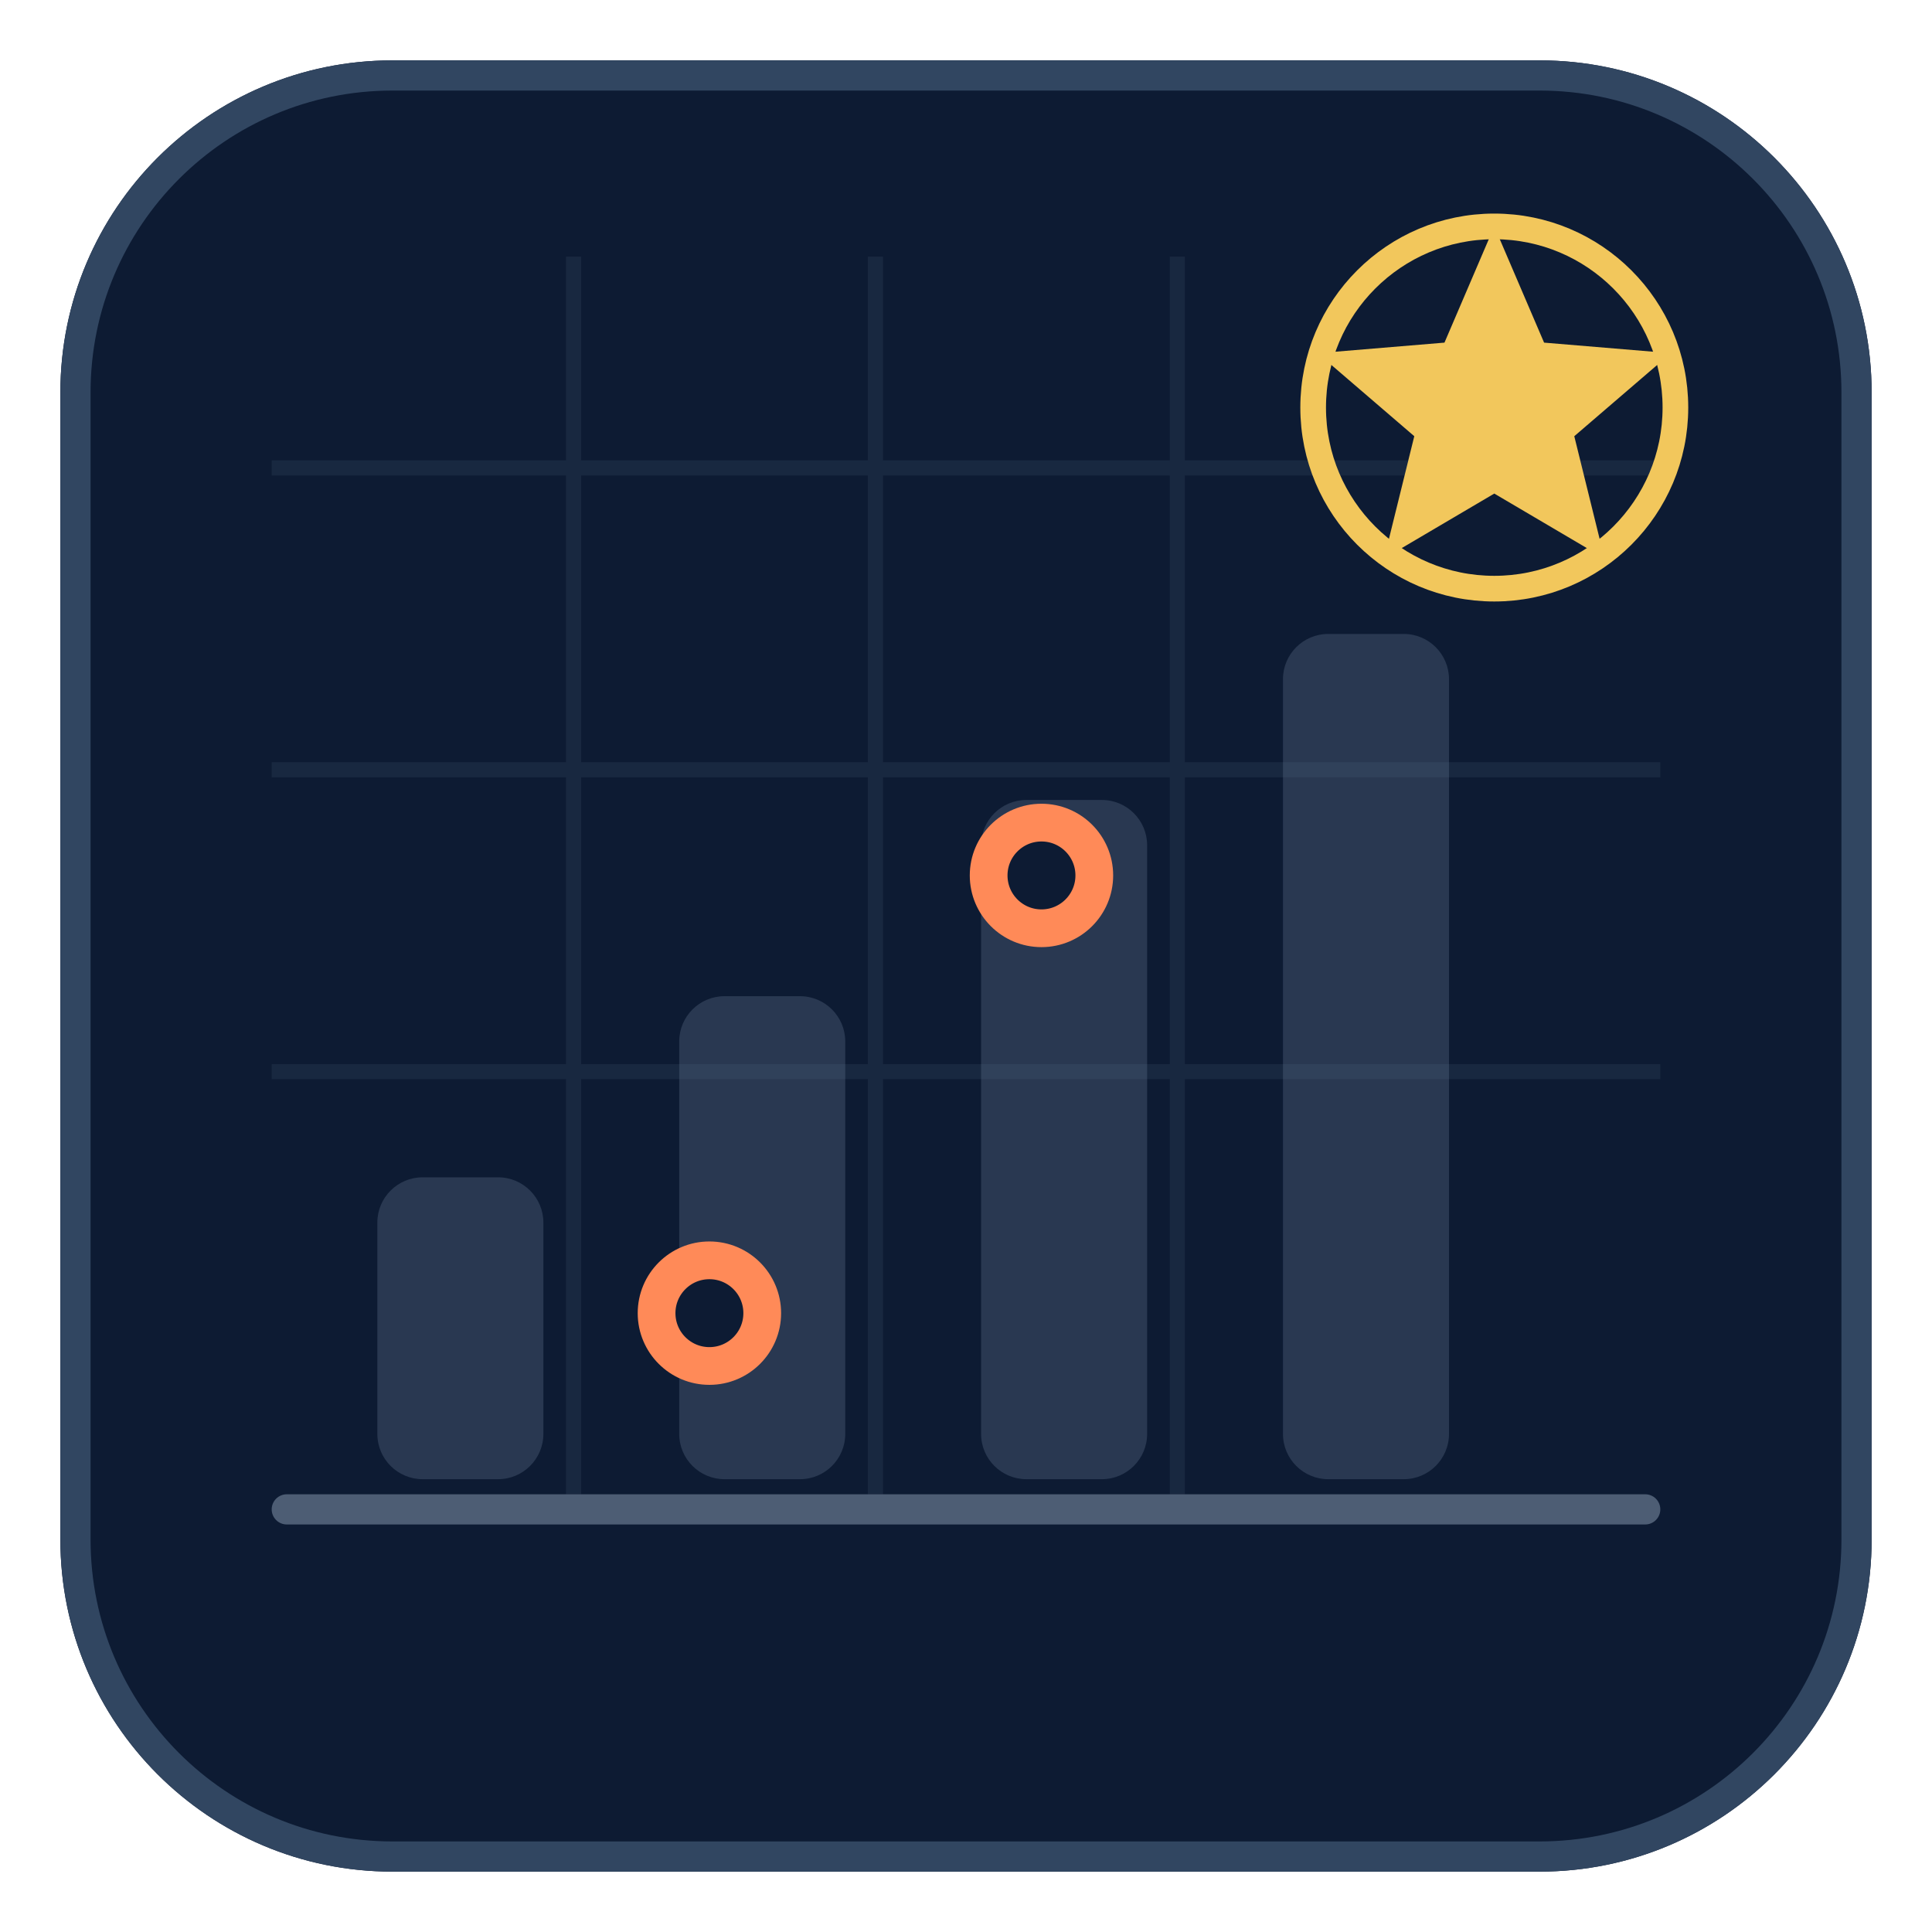
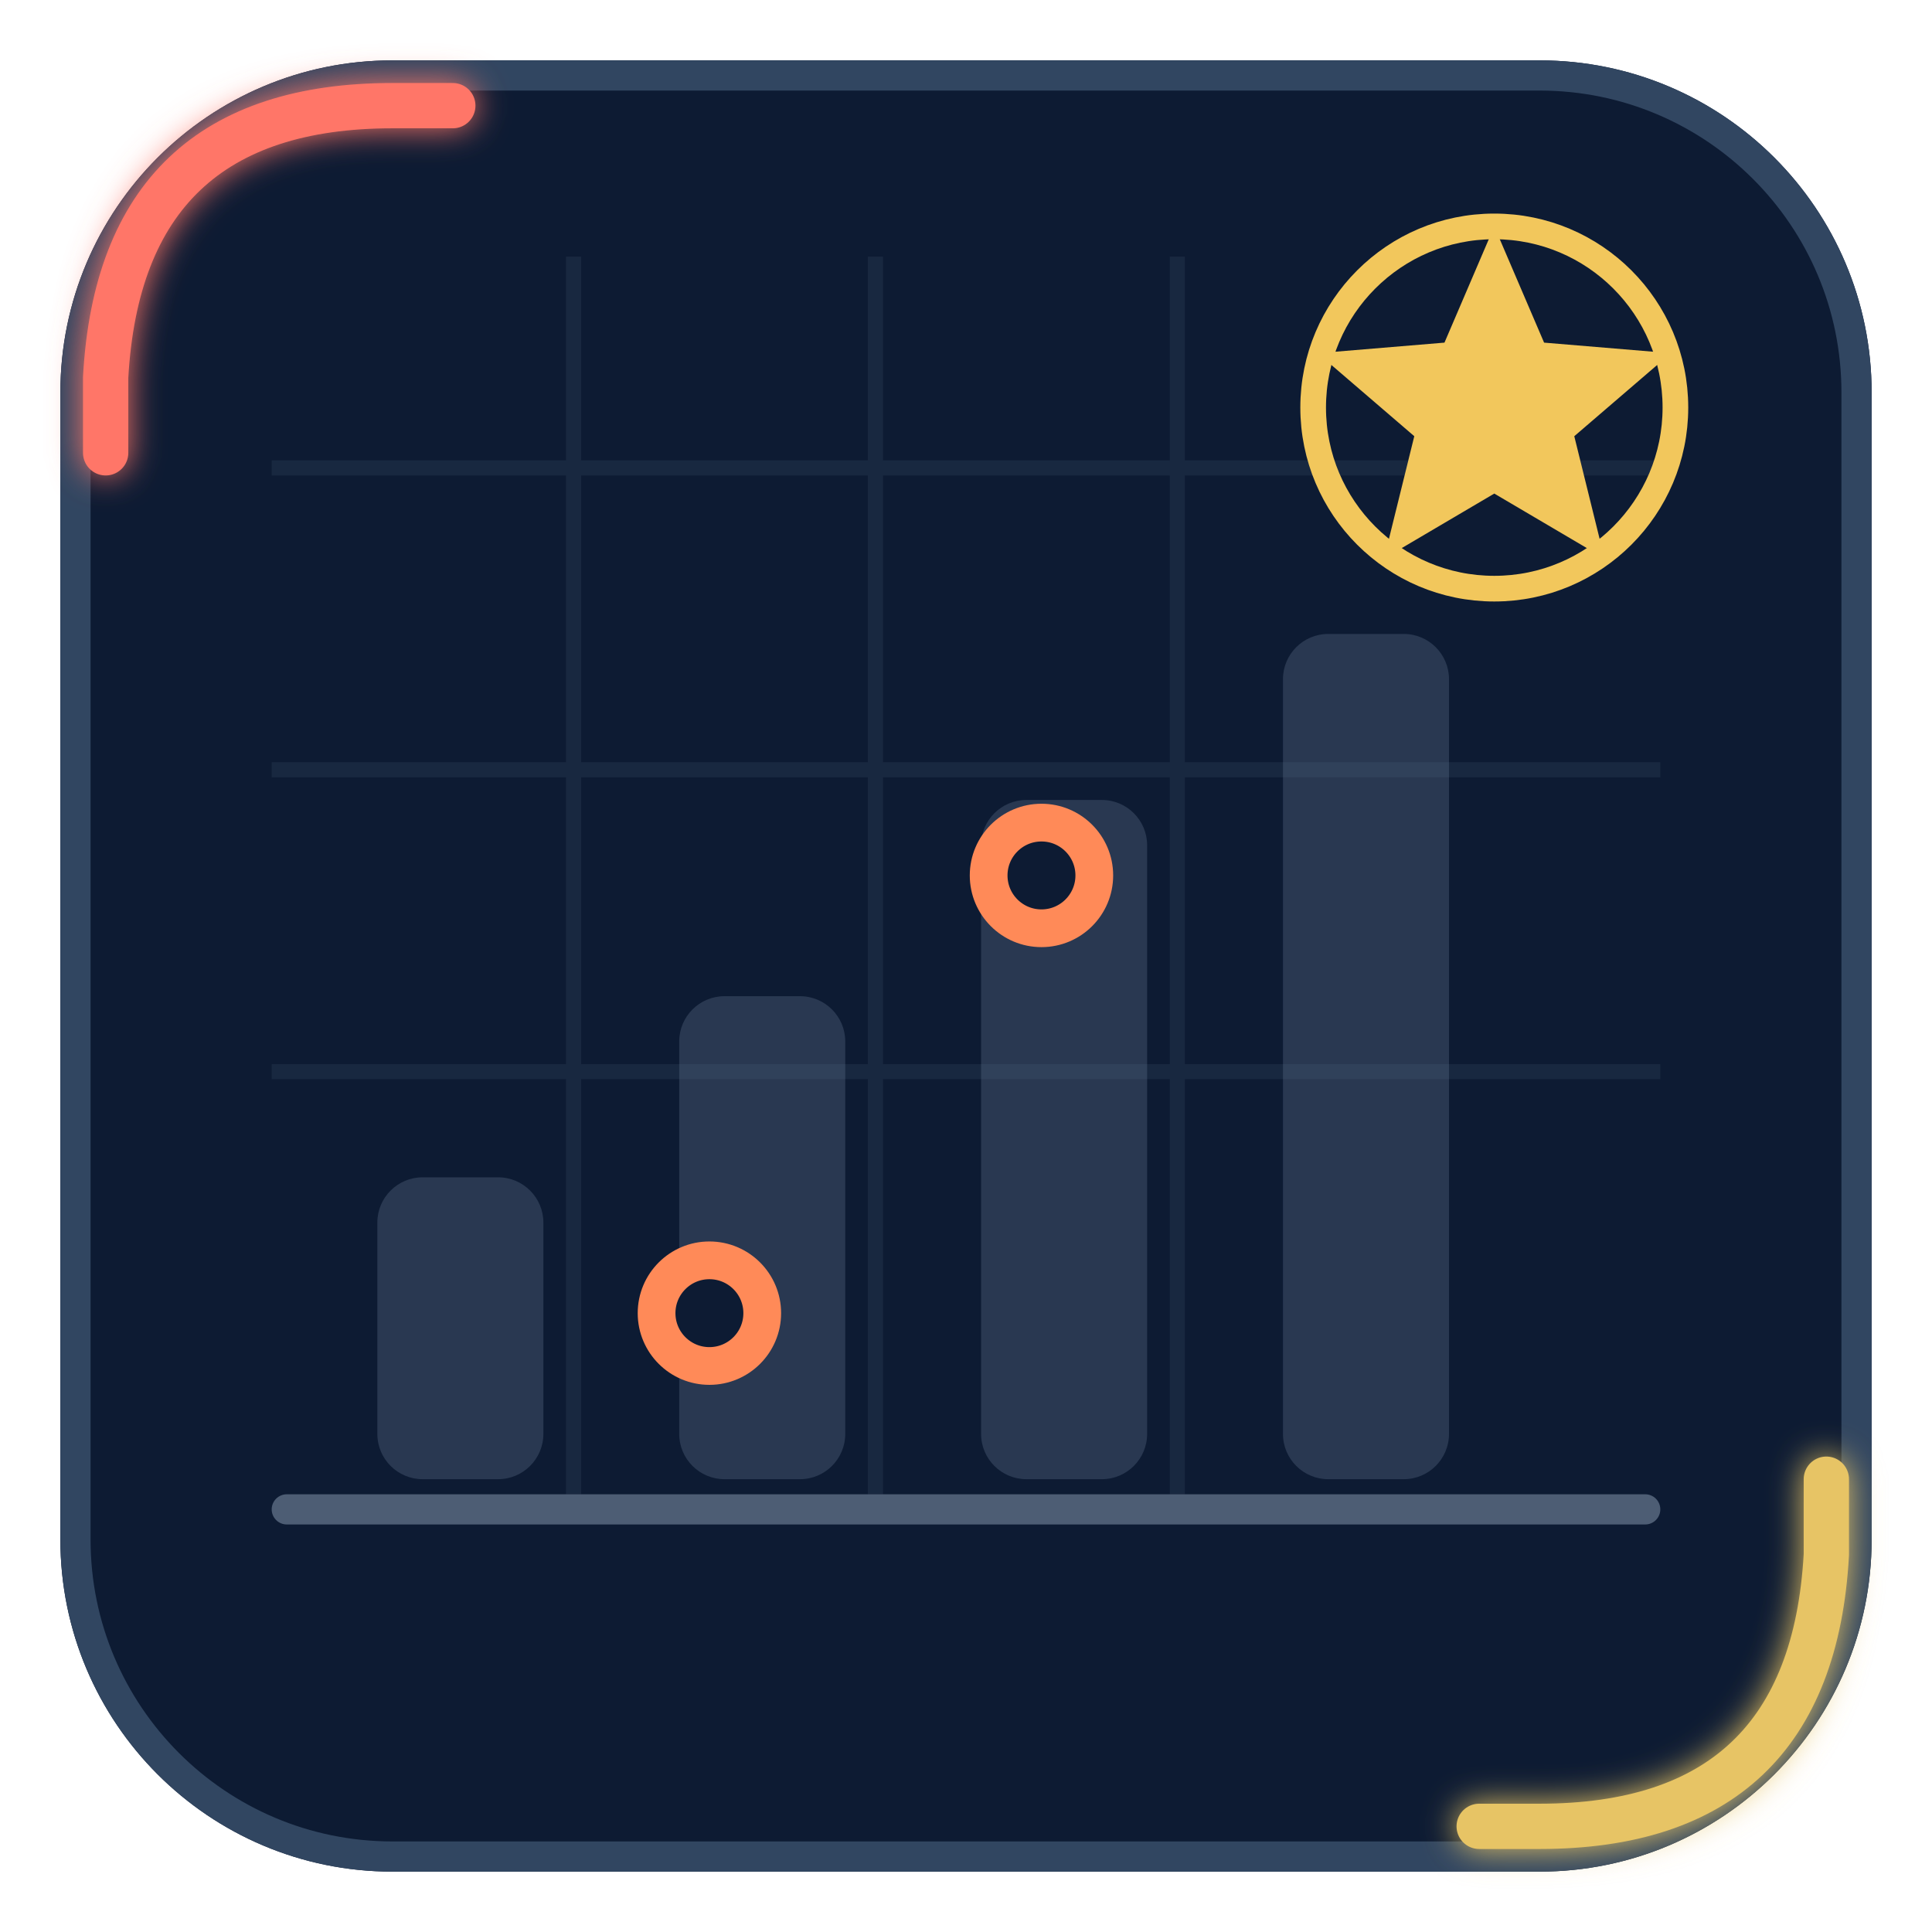
<svg xmlns="http://www.w3.org/2000/svg" viewBox="0 0 128 128" role="img" aria-labelledby="title desc">
  <defs>
    <linearGradient id="trend" x1="0" y1="1" x2="1" y2="0">
      <stop offset="0" stop-color="#FF5368" />
      <stop offset="1" stop-color="#FFB347" />
    </linearGradient>
    <filter id="soft-glow" x="-35%" y="-35%" width="170%" height="170%">
      <feGaussianBlur stdDeviation="1.8" result="blur" />
+       <feMerge>
+         <feMergeNode in="blur" />
+         <feMergeNode in="SourceGraphic" />
+       </feMerge>
+     </filter>
+     <filter id="corner-glow" x="-50%" y="-50%" width="200%" height="200%">
+       <feGaussianBlur stdDeviation="1.1" result="blur" />
      <feMerge>
        <feMergeNode in="blur" />
        <feMergeNode in="SourceGraphic" />
      </feMerge>
    </filter>
  </defs>
  <style>
    .grid{fill:none;stroke:#7186A0;stroke-width:1;opacity:.12}
    .bar{fill:#61748E;opacity:.33;transform-box:fill-box;transform-origin:center bottom;animation:rise .65s cubic-bezier(.2,.75,.25,1) both}
    .bar-1{animation-delay:.05s}.bar-2{animation-delay:.18s}.bar-3{animation-delay:.31s}.bar-4{animation-delay:.44s}
    .trend-line{fill:none;stroke:url(#trend);stroke-width:8;stroke-linecap:round;stroke-linejoin:round;stroke-dasharray:150;stroke-dashoffset:150;filter:url(#soft-glow);animation:draw 1.25s cubic-bezier(.42,0,.2,1) .12s forwards, shimmer 2.8s ease-in-out 1.6s infinite}
    .star{transform-box:fill-box;transform-origin:center;animation:twinkle 2.3s ease-in-out 1.25s infinite}
    .star-ring{fill:none;stroke:#F2C75C;stroke-width:1.5;opacity:.35}
    .star-pulse{fill:none;stroke:#F2C75C;stroke-width:1.7;transform-box:fill-box;transform-origin:center;animation:pulse 2.3s ease-out 1.25s infinite}
+     .corner-accent{fill:none;stroke-width:3;stroke-linecap:round;stroke-linejoin:round;filter:url(#corner-glow);animation:corner-breathe 3.2s ease-in-out infinite}
+     .corner-top-left{stroke:#FF7668}
+     .corner-bottom-right{stroke:#E7C465;animation-delay:1.6s}
+     @keyframes corner-breathe{0%,100%{opacity:.72}50%{opacity:1}}
    @keyframes rise{from{transform:scaleY(.04)}to{transform:scaleY(1)}}
    @keyframes draw{to{stroke-dashoffset:0}}
    @keyframes shimmer{0%,100%{opacity:.88}50%{opacity:1}}
    @keyframes twinkle{0%,100%{transform:scale(1);opacity:.95}50%{transform:scale(1.12);opacity:1}}
    @keyframes pulse{0%{transform:scale(.7);opacity:.65}100%{transform:scale(1.9);opacity:0}}
    @media(prefers-reduced-motion:reduce){
      .bar,.star,.star-pulse{animation:none;transform:none}
      .trend-line{animation:none;stroke-dashoffset:0}
      .star-pulse{opacity:0}
    }
  </style>
  <rect x="4" y="4" width="120" height="120" rx="22" fill="#0D1B33" />
  <rect x="5" y="5" width="118" height="118" rx="21" fill="none" stroke="#314661" stroke-width="2" />
+   <path id="corner-accent" class="corner-accent corner-top-left" d="M30 7H26Q8 7 7 25V30" />
+   <path class="corner-accent corner-bottom-right" d="M98 121H102Q120 121 121 103V98" />
  <g class="grid">
    <path d="M18 31H110M18 51H110M18 71H110" />
    <path d="M38 17V99M58 17V99M78 17V99" />
  </g>
  <path d="M19 100H109" stroke="#7889A0" stroke-opacity=".6" stroke-width="2" stroke-linecap="round" />
  <rect class="bar bar-1" x="25" y="78" width="11" height="20" rx="3" />
  <rect class="bar bar-2" x="45" y="66" width="11" height="32" rx="3" />
  <rect class="bar bar-3" x="65" y="53" width="11" height="45" rx="3" />
  <rect class="bar bar-4" x="85" y="42" width="11" height="56" rx="3" />
  <path class="trend-line" d="M24 34 47 87 69 58 82 68 99 39" />
  <circle cx="47" cy="87" r="3.5" fill="#0D1B33" stroke="#FF8A58" stroke-width="2.5" />
  <circle cx="69" cy="58" r="3.5" fill="#0D1B33" stroke="#FF8A58" stroke-width="2.5" />
  <circle class="star-ring" cx="99" cy="27" r="12" />
  <circle class="star-pulse" cx="99" cy="27" r="12" />
  <path class="star" d="m99 15 3.3 7.7 8.4.7-6.4 5.5 2 8.1-7.3-4.3-7.3 4.3 2-8.1-6.4-5.5 8.4-.7z" fill="#F2C75C" />
</svg>
